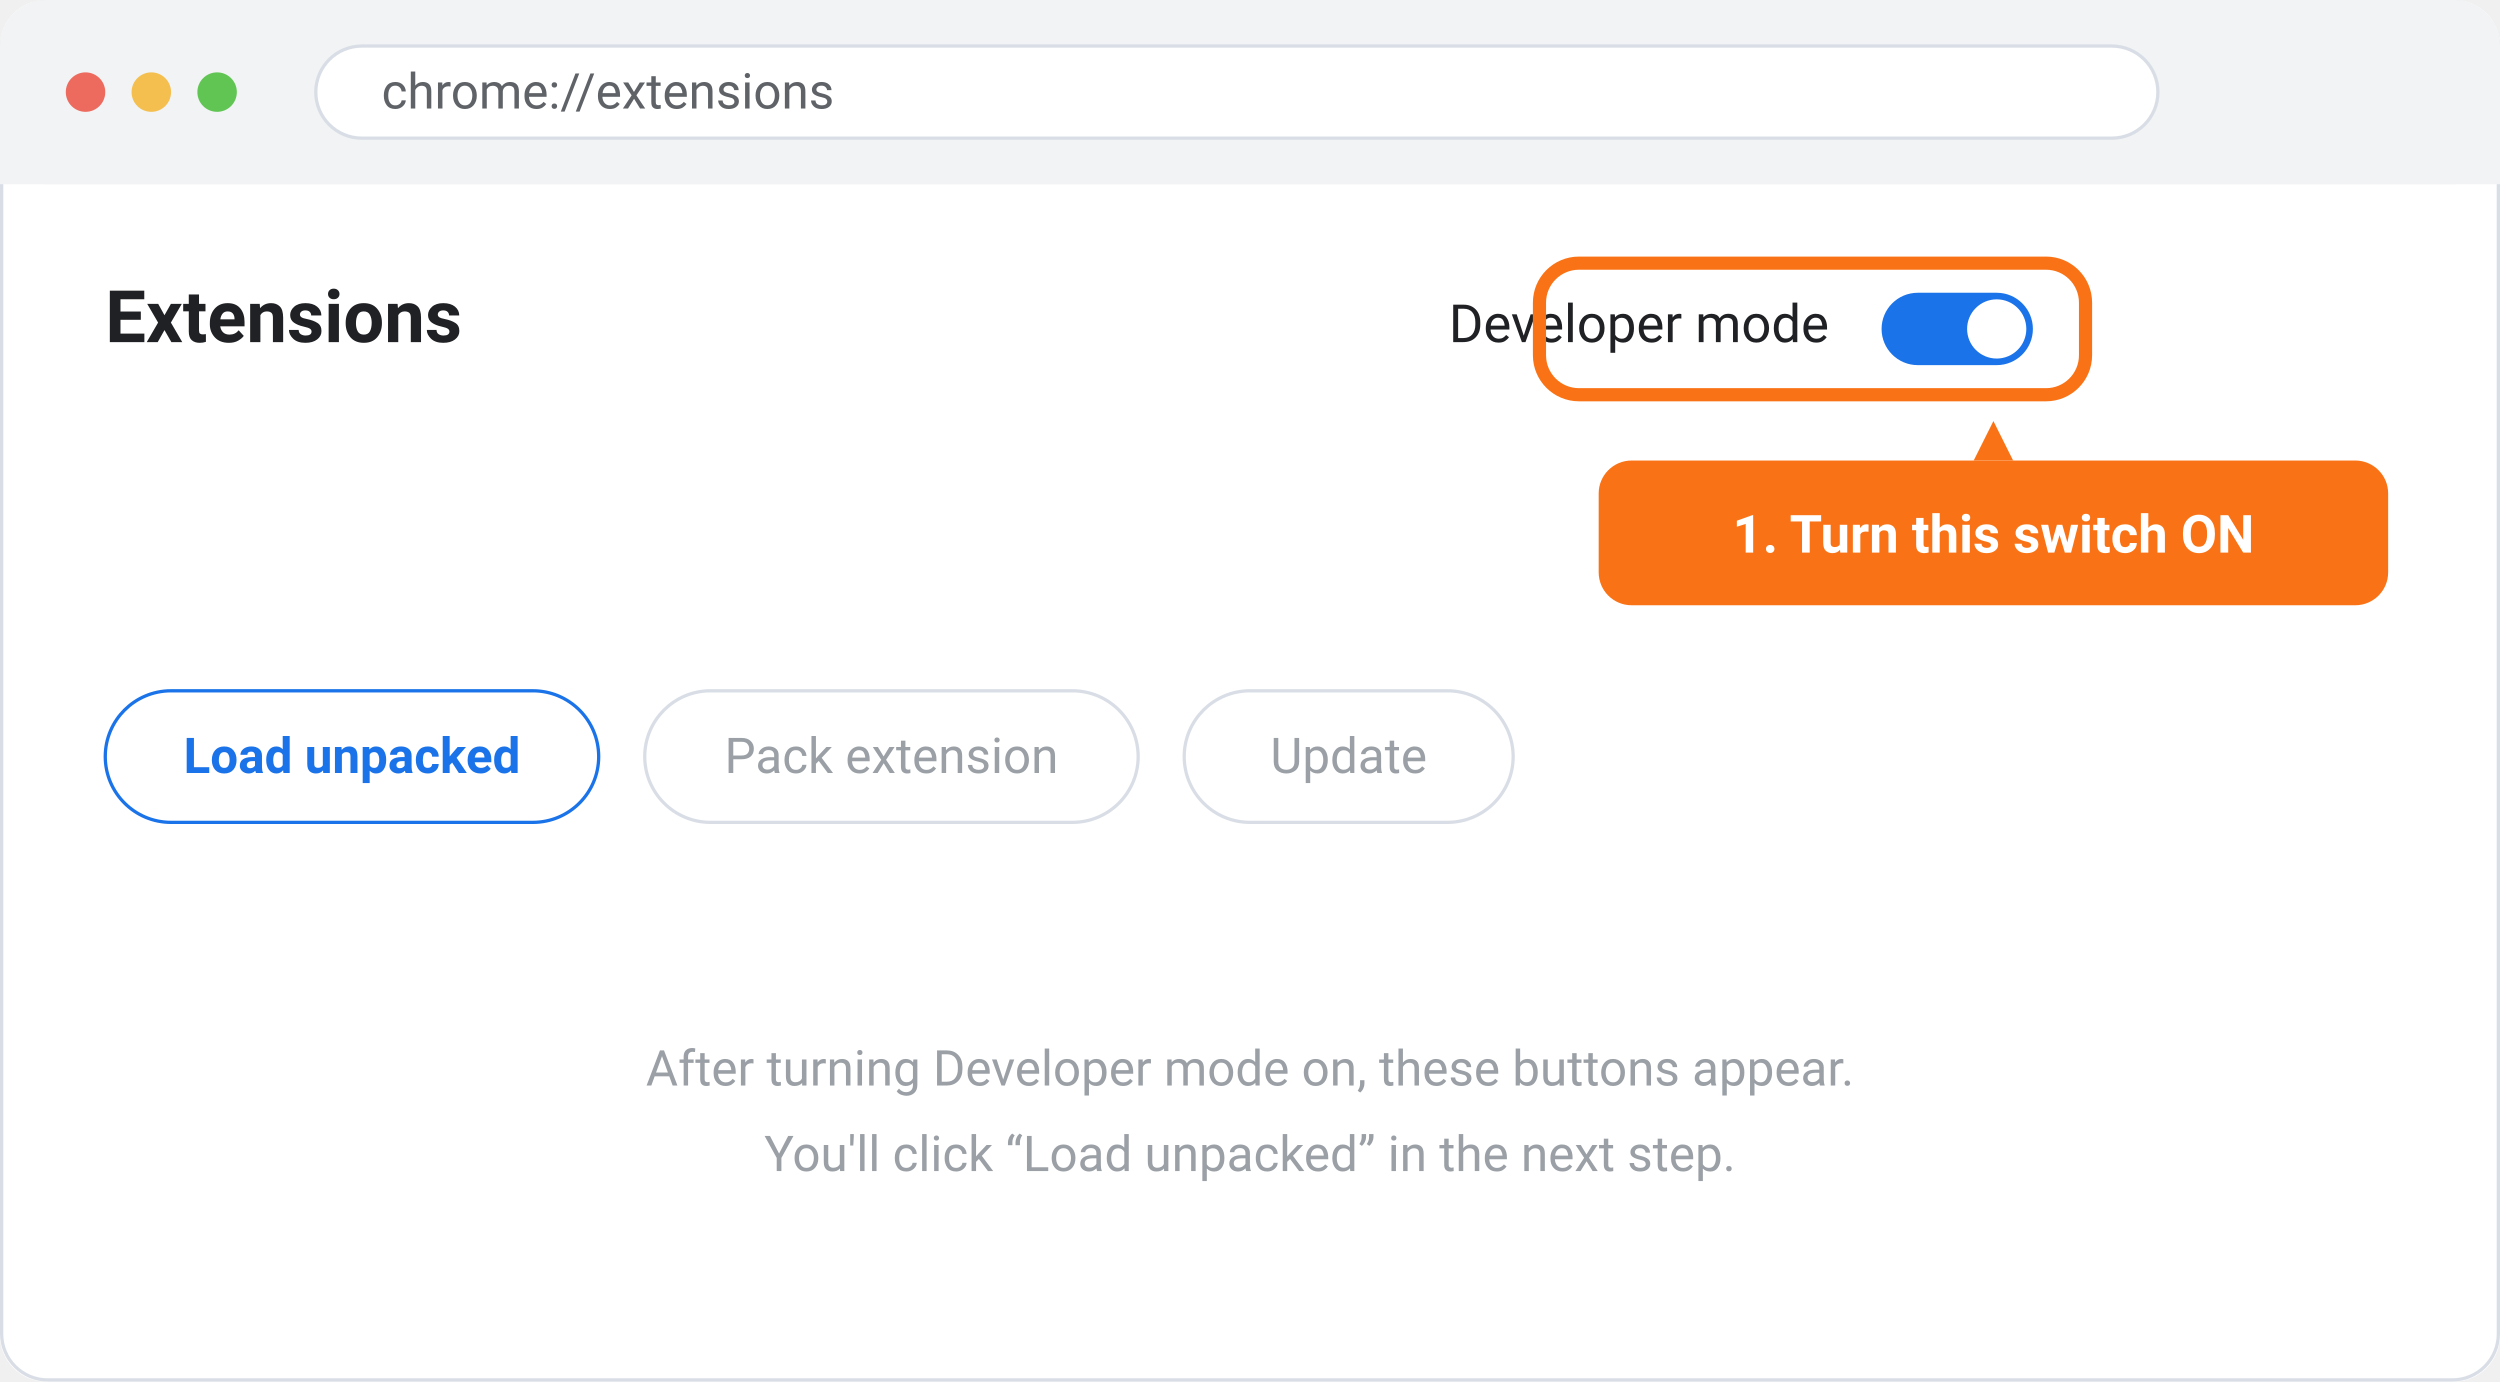
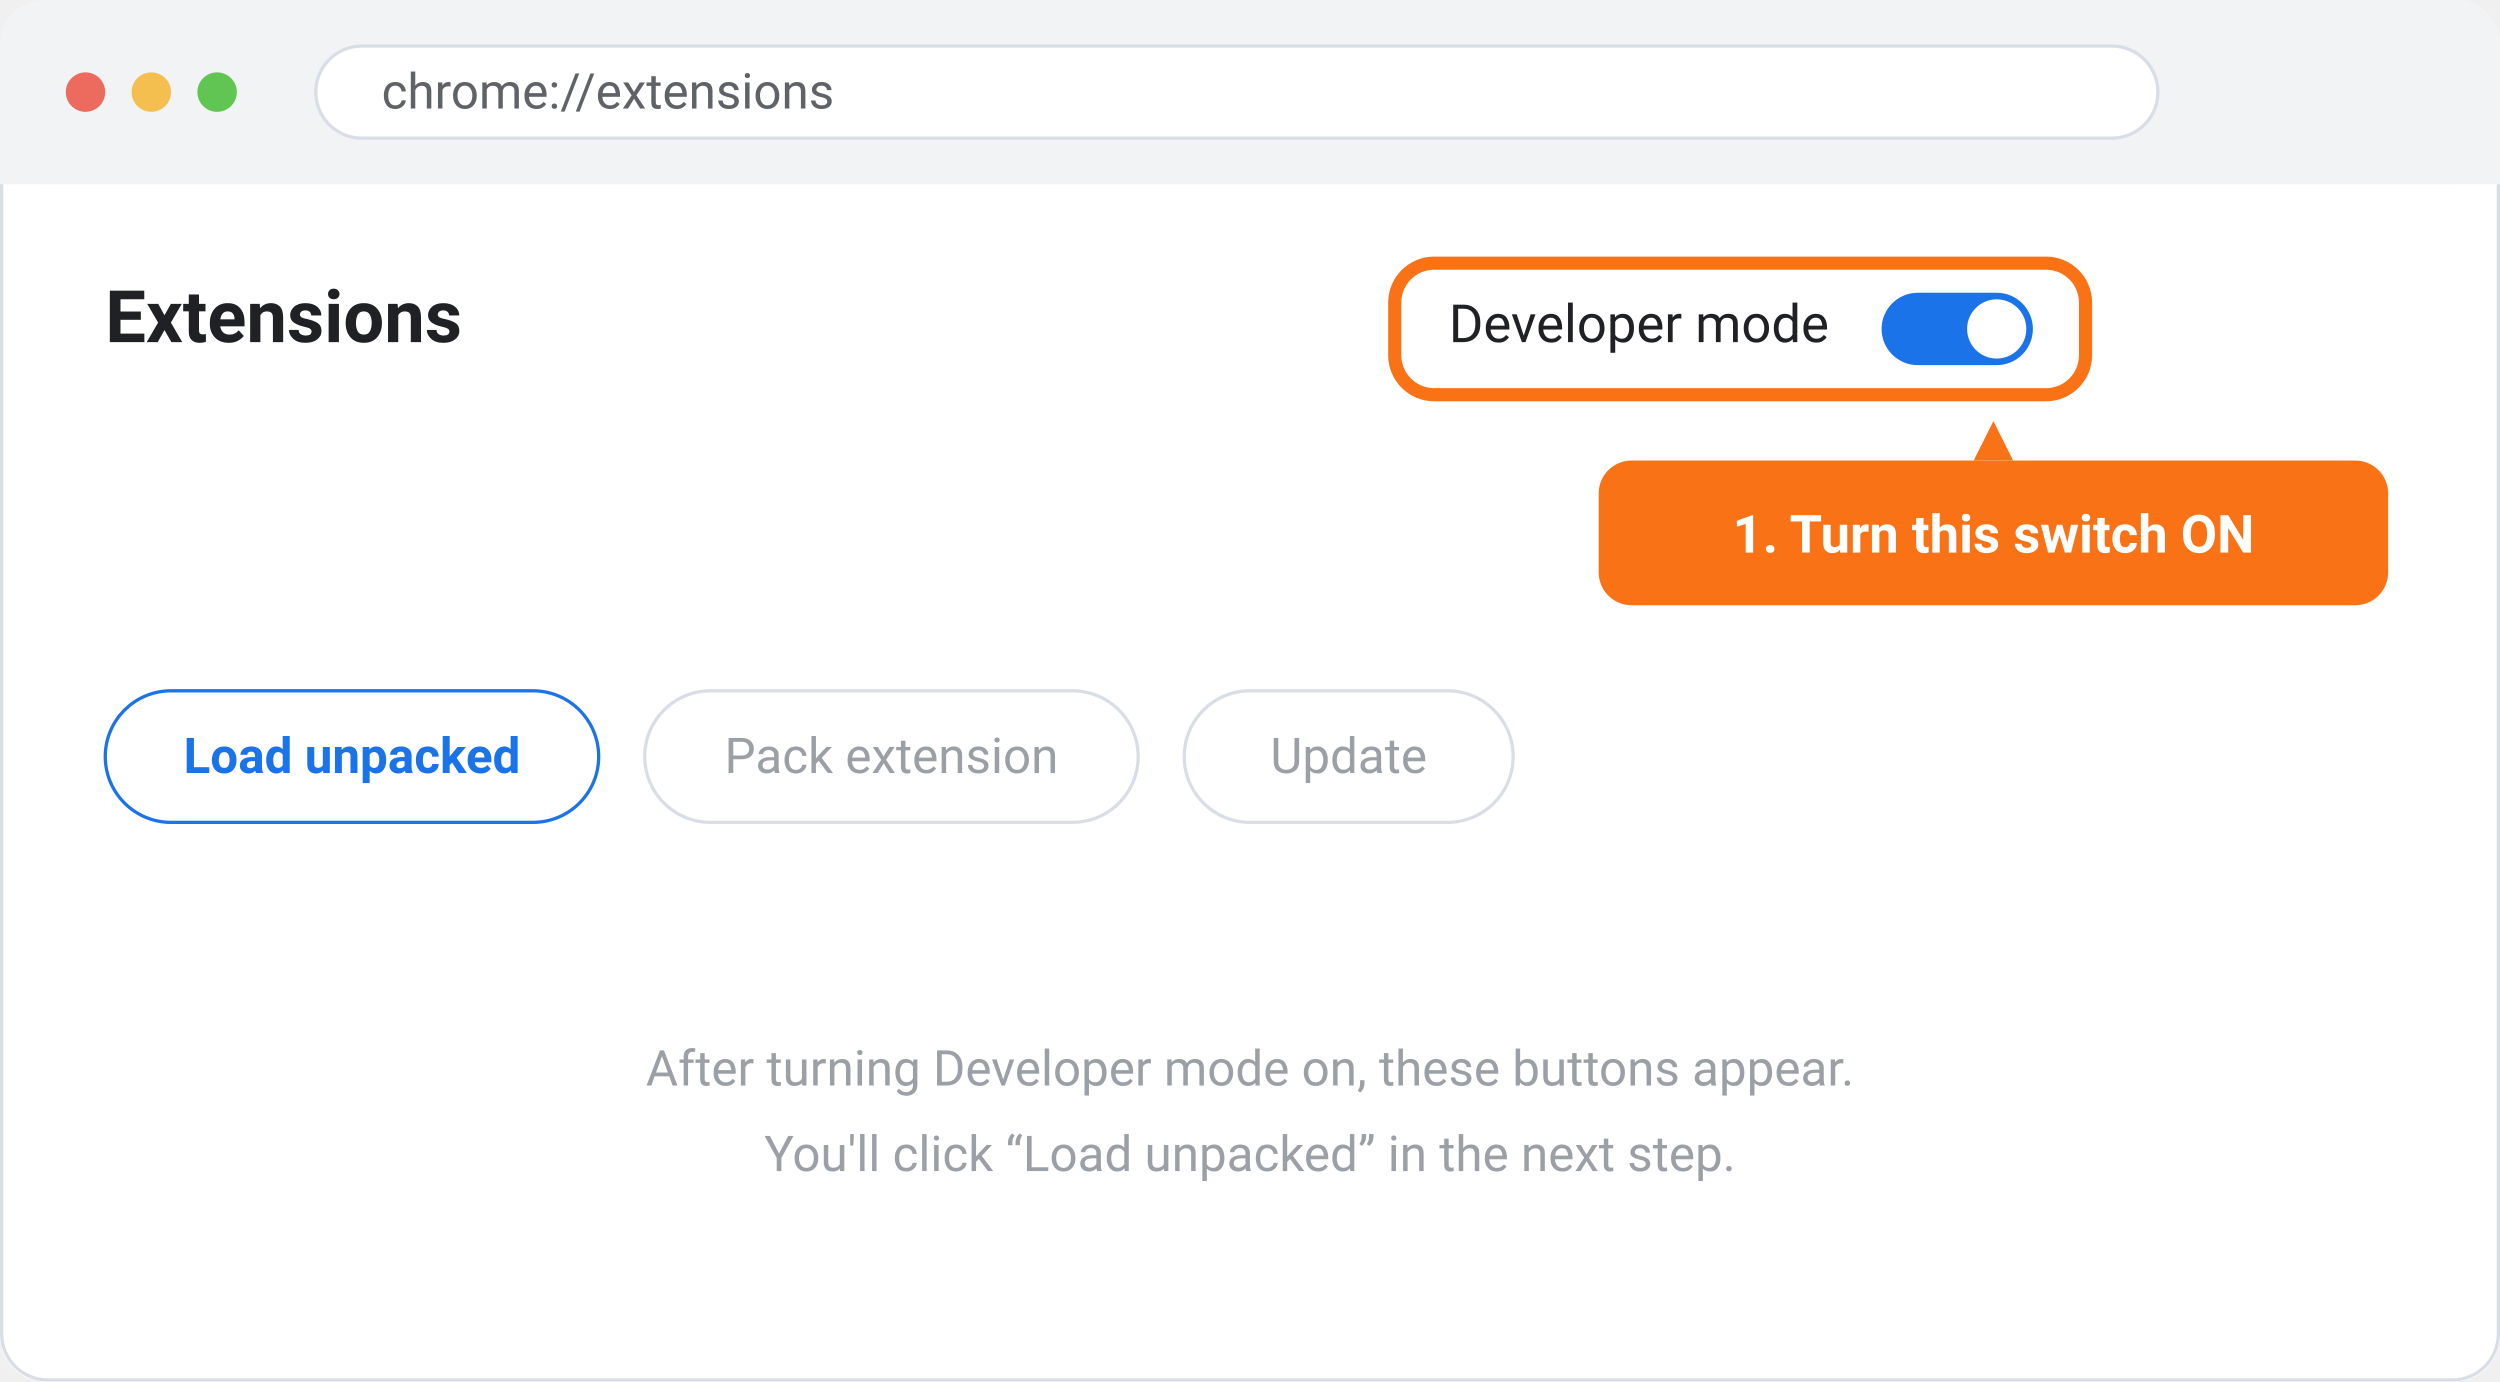
<svg xmlns="http://www.w3.org/2000/svg" viewBox="0 0 760 420" font-family="system-ui, -apple-system, Segoe UI, Roboto, sans-serif">
  <rect width="760" height="420" rx="14" fill="#ffffff" />
  <rect x="0.5" y="0.5" width="759" height="419" rx="14" fill="none" stroke="#d9dee6" />
  <rect x="0" y="0" width="760" height="56" rx="14" fill="#f1f3f4" />
  <rect x="0" y="40" width="760" height="16" fill="#f1f3f4" />
  <circle cx="26" cy="28" r="6" fill="#ed6a5e" />
  <circle cx="46" cy="28" r="6" fill="#f4bf4f" />
  <circle cx="66" cy="28" r="6" fill="#61c554" />
  <rect x="96" y="14" width="560" height="28" rx="14" fill="#ffffff" stroke="#d9dee6" />
  <text x="116" y="33" font-size="15" fill="#5f6368">chrome://extensions</text>
  <text x="32" y="104" font-size="22" font-weight="700" fill="#202124">Extensions</text>
  <text x="556" y="104" text-anchor="end" font-size="16" fill="#202124">Developer mode</text>
  <rect x="572" y="89" width="46" height="22" rx="11" fill="#1a73e8" />
  <circle cx="607" cy="100" r="9" fill="#ffffff" />
-   <rect x="468" y="80" width="166" height="40" rx="12" fill="none" stroke="#f97316" stroke-width="4" />
+   <rect x="424" y="80" width="210" height="40" rx="12" fill="none" stroke="#f97316" stroke-width="4" />
  <g>
    <rect x="486" y="140" width="240" height="44" rx="10" fill="#f97316" />
    <text x="606" y="168" text-anchor="middle" font-size="16" font-weight="700" fill="#ffffff">1. Turn this switch ON</text>
    <polygon points="600,140 612,140 606,128" fill="#f97316" />
  </g>
  <rect x="32" y="210" width="150" height="40" rx="20" fill="#ffffff" stroke="#1a73e8" />
  <text x="107" y="235" text-anchor="middle" font-size="15" font-weight="600" fill="#1a73e8">Load unpacked</text>
  <rect x="196" y="210" width="150" height="40" rx="20" fill="#ffffff" stroke="#d9dee6" />
  <text x="271" y="235" text-anchor="middle" font-size="15" fill="#9aa0a6">Pack extension</text>
  <rect x="360" y="210" width="100" height="40" rx="20" fill="#ffffff" stroke="#d9dee6" />
  <text x="410" y="235" text-anchor="middle" font-size="15" fill="#9aa0a6">Update</text>
  <text x="380" y="330" text-anchor="middle" font-size="15" fill="#9aa0a6">After turning Developer mode on, these buttons appear.</text>
  <text x="380" y="356" text-anchor="middle" font-size="15" fill="#9aa0a6">You'll click “Load unpacked” in the next step.</text>
</svg>
